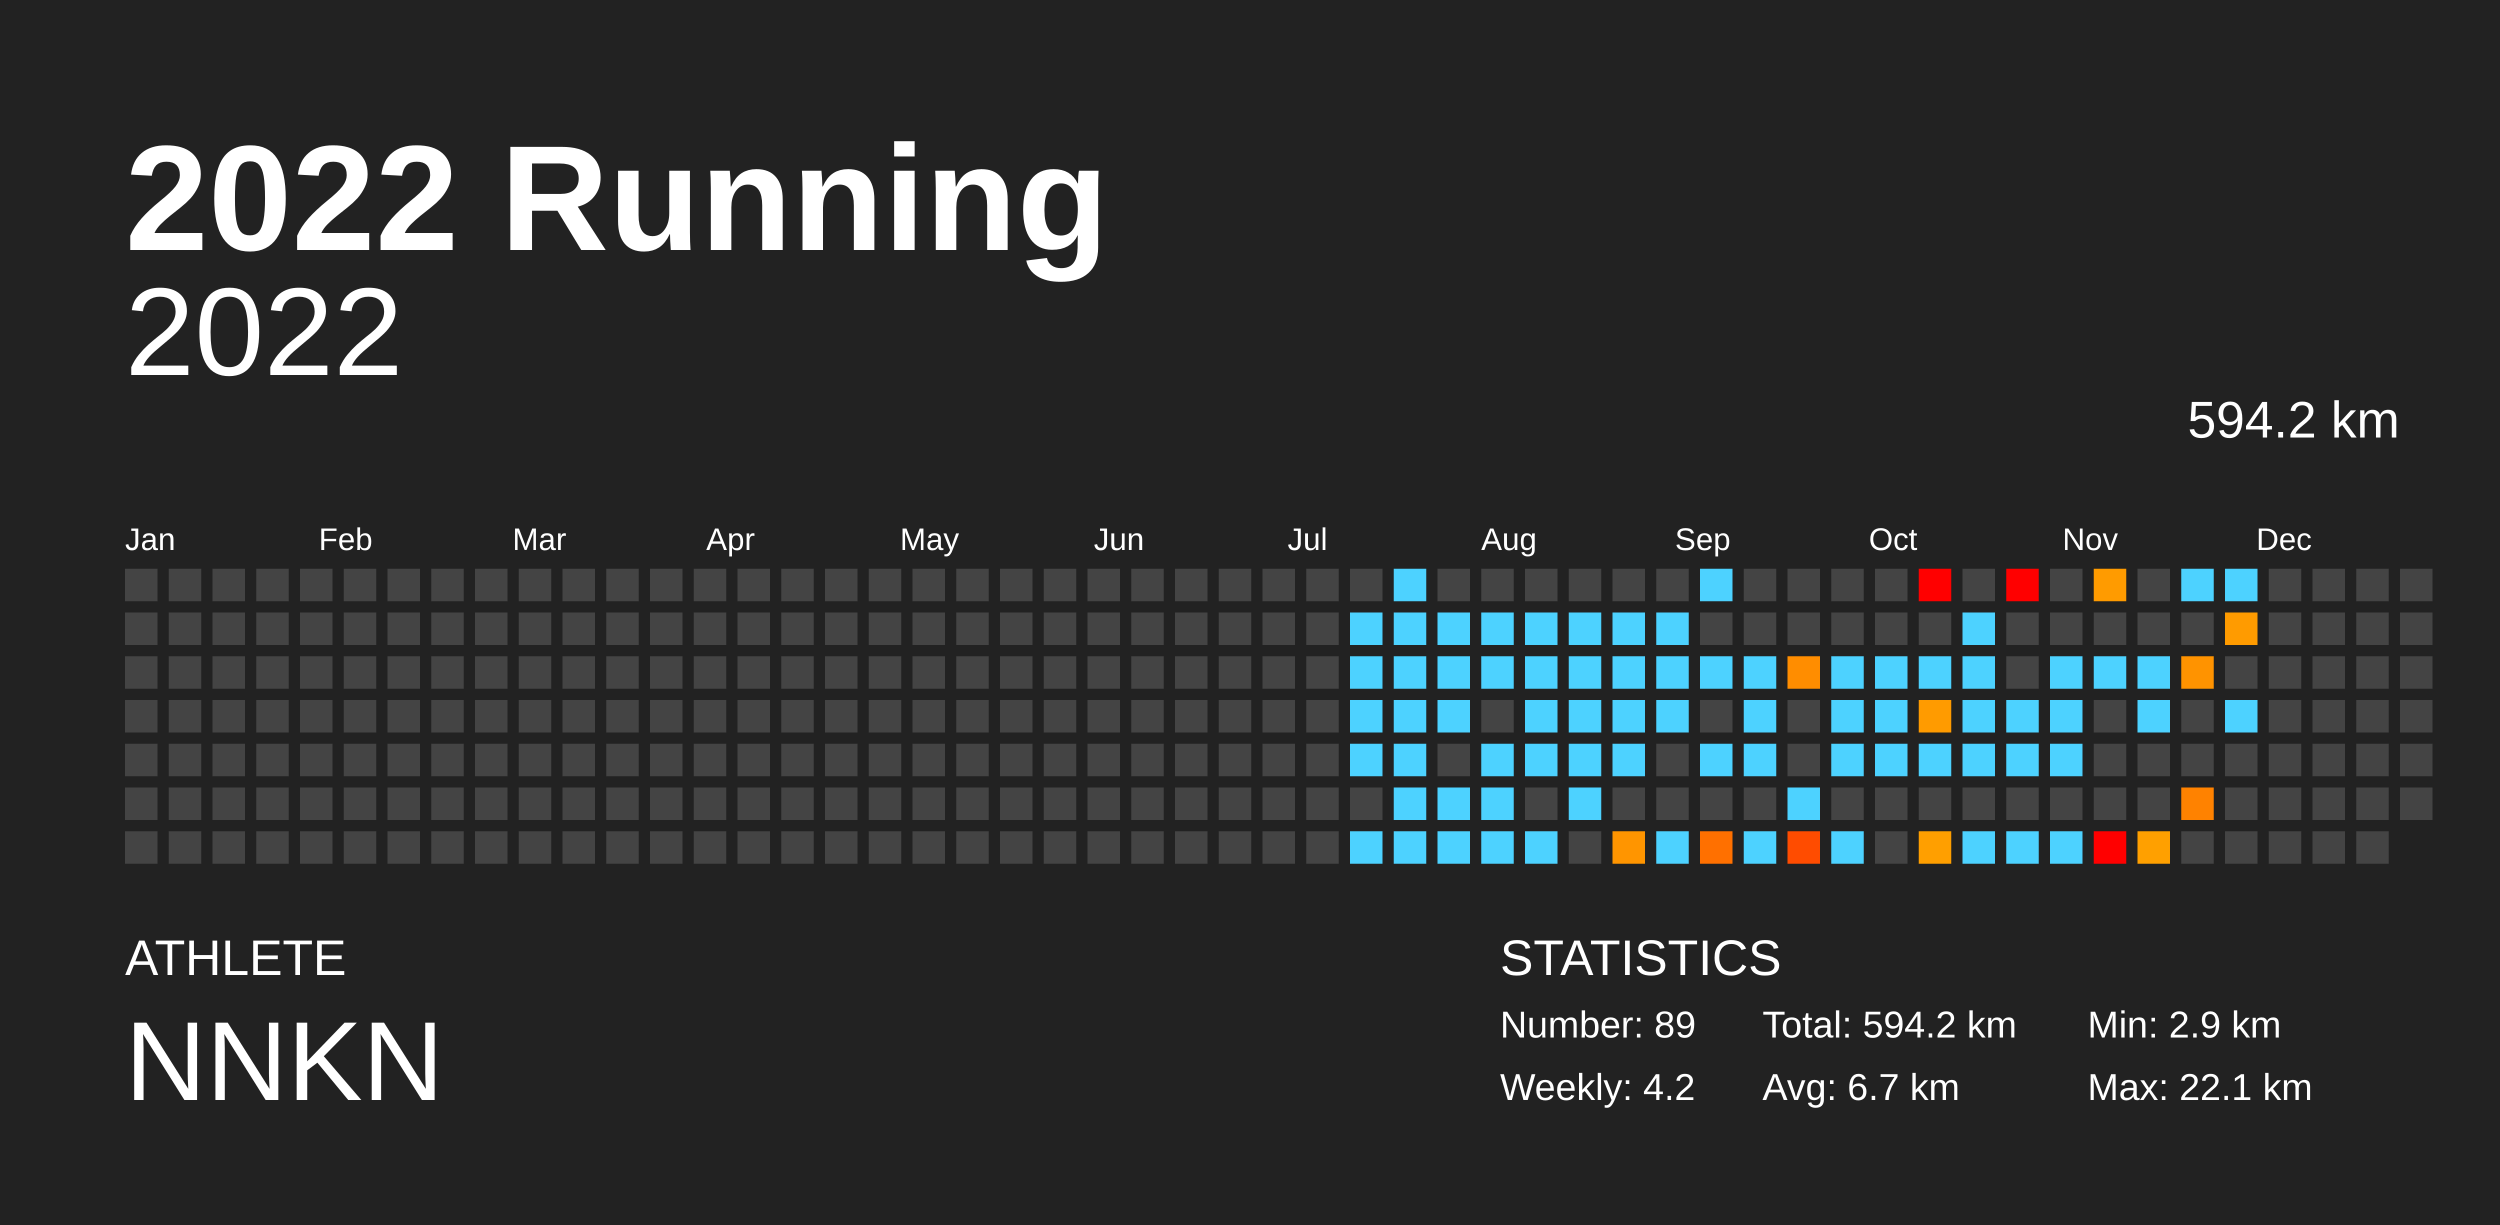
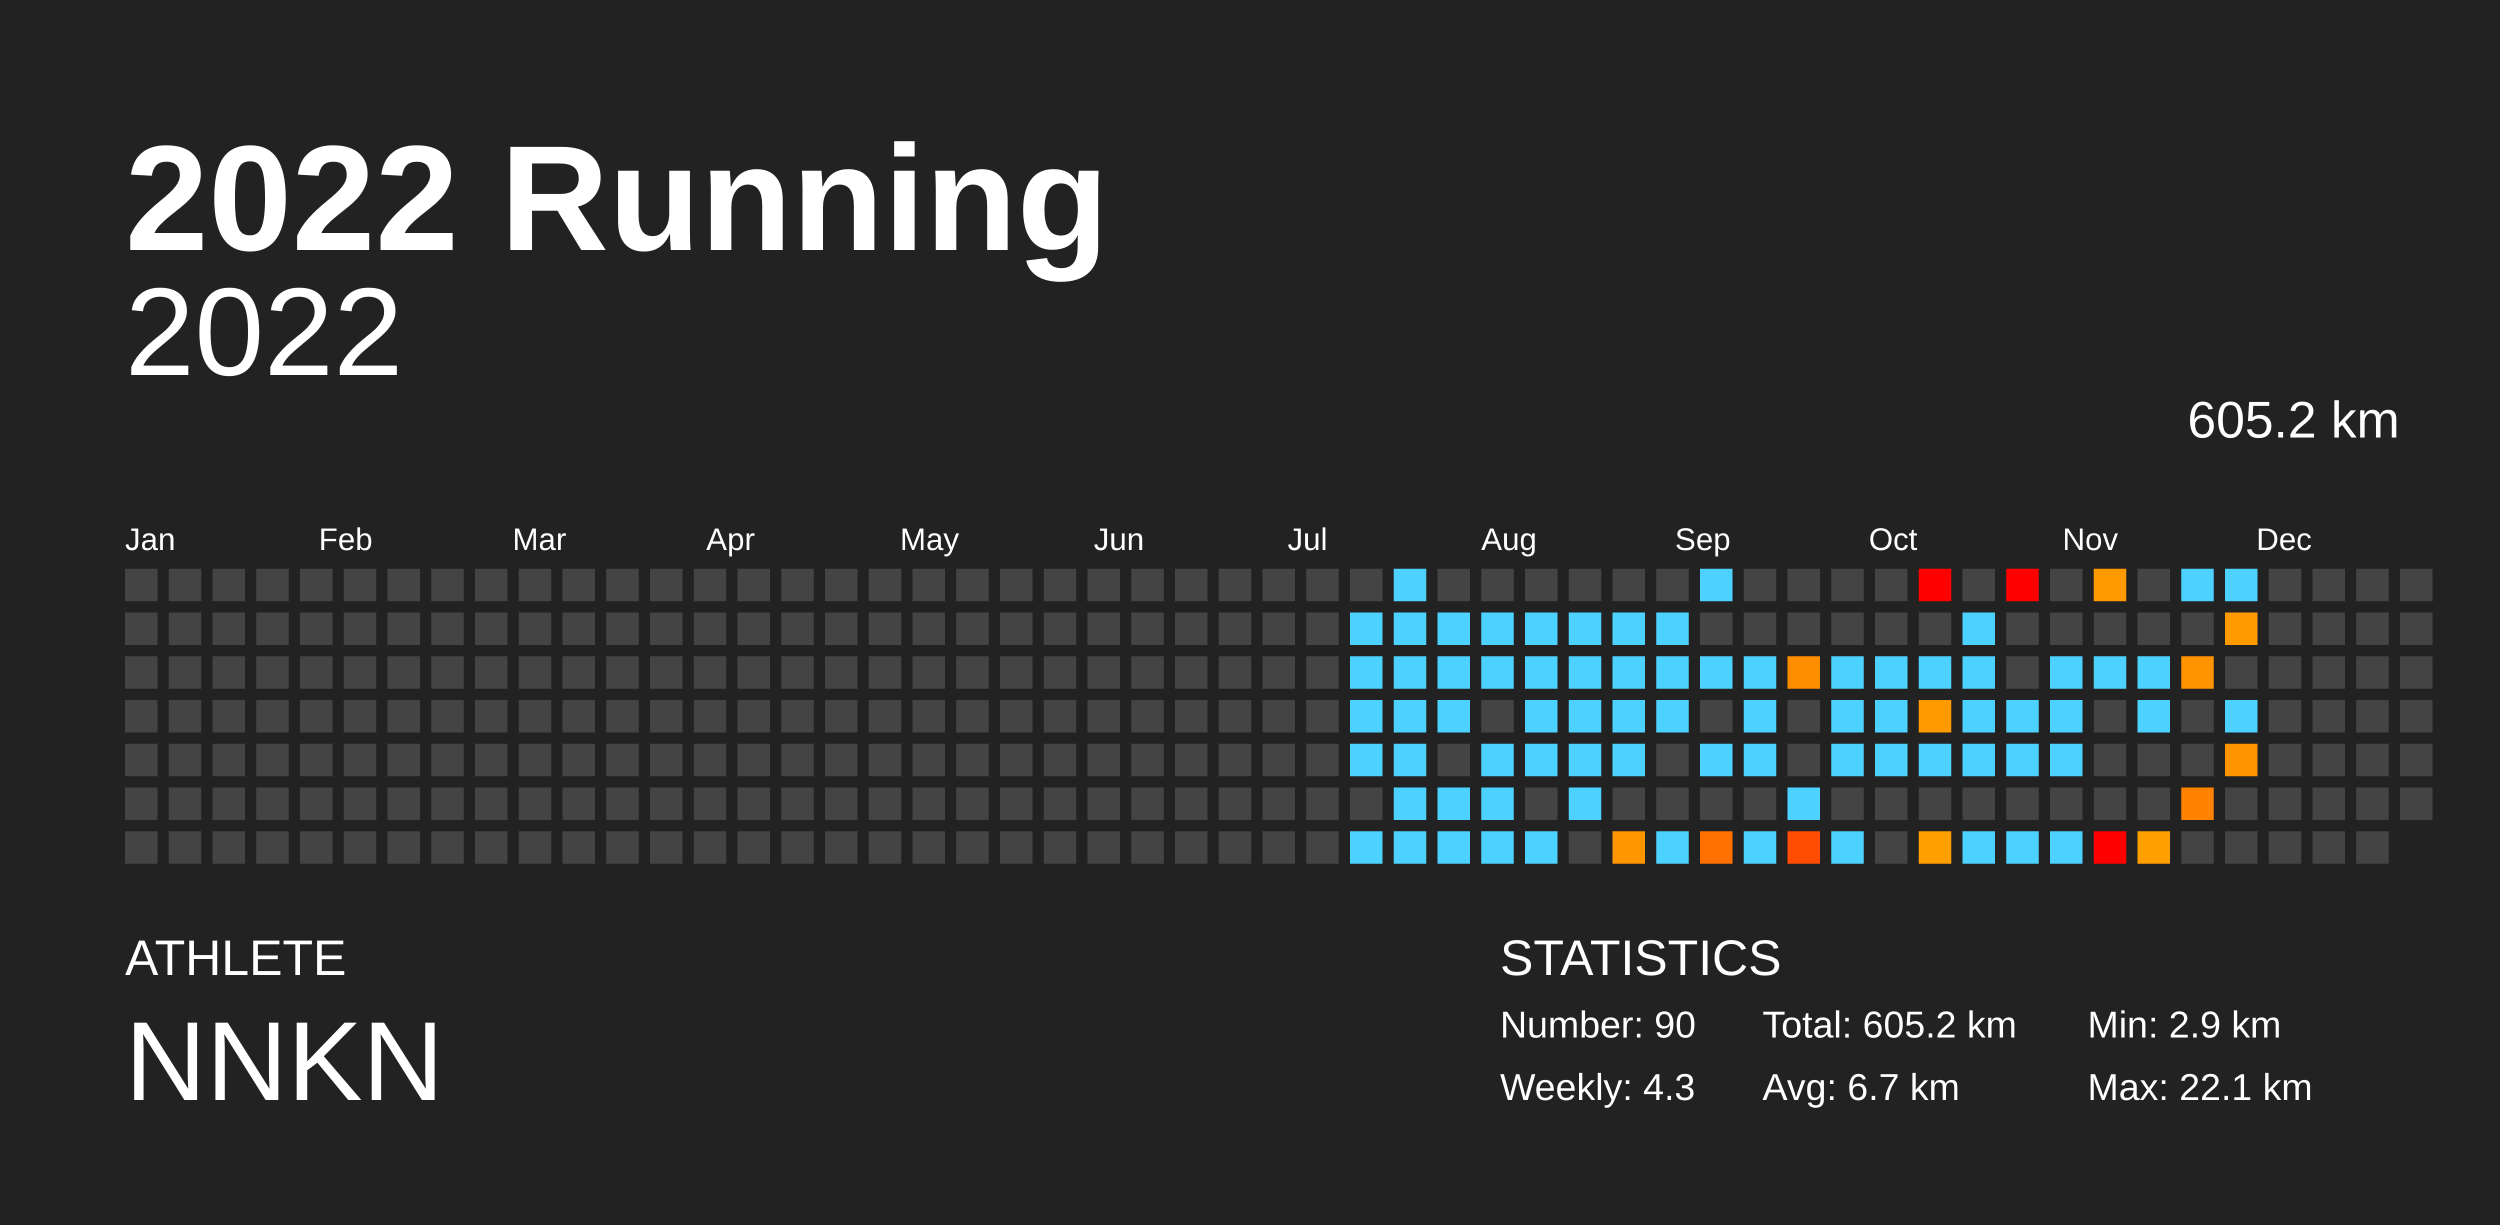
<svg xmlns="http://www.w3.org/2000/svg" baseProfile="full" height="98mm" version="1.1" viewBox="0,0,200,98" width="200mm">
  <defs />
  <rect fill="#222222" height="98" width="200" x="0" y="0" />
  <text fill="#FFFFFF" style="font-size:12px; font-family:Arial; font-weight:bold;" x="10" y="20">2022 Running</text>
  <text fill="#FFFFFF" style="font-size:4px; font-family:Arial" x="10" y="78">ATHLETE</text>
  <text fill="#FFFFFF" style="font-size:9px; font-family:Arial" x="10" y="88">NNKN</text>
  <text fill="#FFFFFF" style="font-size:4px; font-family:Arial" x="120" y="78">STATISTICS</text>
-   <text fill="#FFFFFF" style="font-size:3px; font-family:Arial" x="120" y="83">Number: 89</text>
-   <text fill="#FFFFFF" style="font-size:3px; font-family:Arial" x="120" y="88">Weekly: 4.2</text>
-   <text fill="#FFFFFF" style="font-size:3px; font-family:Arial" x="141" y="83">Total: 594.2 km</text>
+   <text fill="#FFFFFF" style="font-size:3px; font-family:Arial" x="120" y="83">Number: 90</text>
+   <text fill="#FFFFFF" style="font-size:3px; font-family:Arial" x="120" y="88">Weekly: 4.3</text>
+   <text fill="#FFFFFF" style="font-size:3px; font-family:Arial" x="141" y="83">Total: 605.2 km</text>
  <text fill="#FFFFFF" style="font-size:3px; font-family:Arial" x="141" y="88">Avg: 6.7 km</text>
  <text fill="#FFFFFF" style="font-size:3px; font-family:Arial" x="167" y="83">Min: 2.9 km</text>
  <text fill="#FFFFFF" style="font-size:3px; font-family:Arial" x="167" y="88">Max: 22.1 km</text>
  <text alignment-baseline="hanging" fill="#FFFFFF" style="font-size:10.0px; font-family:Arial;" x="10" y="30">2022</text>
-   <text alignment-baseline="hanging" fill="#FFFFFF" style="font-size:4.125px; font-family:Arial;" x="175" y="35">594.2 km</text>
+   <text alignment-baseline="hanging" fill="#FFFFFF" style="font-size:4.125px; font-family:Arial;" x="175" y="35">605.2 km</text>
  <text fill="#FFFFFF" style="font-size:2.5px; font-family:Arial" x="10.0" y="44">Jan</text>
  <text fill="#FFFFFF" style="font-size:2.5px; font-family:Arial" x="25.5" y="44">Feb</text>
  <text fill="#FFFFFF" style="font-size:2.5px; font-family:Arial" x="41.0" y="44">Mar</text>
  <text fill="#FFFFFF" style="font-size:2.5px; font-family:Arial" x="56.5" y="44">Apr</text>
  <text fill="#FFFFFF" style="font-size:2.5px; font-family:Arial" x="72.0" y="44">May</text>
  <text fill="#FFFFFF" style="font-size:2.5px; font-family:Arial" x="87.5" y="44">Jun</text>
  <text fill="#FFFFFF" style="font-size:2.5px; font-family:Arial" x="103.0" y="44">Jul</text>
  <text fill="#FFFFFF" style="font-size:2.5px; font-family:Arial" x="118.5" y="44">Aug</text>
  <text fill="#FFFFFF" style="font-size:2.5px; font-family:Arial" x="134.0" y="44">Sep</text>
  <text fill="#FFFFFF" style="font-size:2.5px; font-family:Arial" x="149.5" y="44">Oct</text>
  <text fill="#FFFFFF" style="font-size:2.5px; font-family:Arial" x="165.0" y="44">Nov</text>
  <text fill="#FFFFFF" style="font-size:2.5px; font-family:Arial" x="180.5" y="44">Dec</text>
  <rect fill="#444444" height="2.6" width="2.6" x="10.0" y="45.5" />
  <rect fill="#444444" height="2.6" width="2.6" x="10.0" y="49.0" />
  <rect fill="#444444" height="2.6" width="2.6" x="10.0" y="52.5" />
  <rect fill="#444444" height="2.6" width="2.6" x="10.0" y="56.0" />
  <rect fill="#444444" height="2.6" width="2.6" x="10.0" y="59.5" />
  <rect fill="#444444" height="2.6" width="2.6" x="10.0" y="63.0" />
  <rect fill="#444444" height="2.6" width="2.6" x="10.0" y="66.5" />
  <rect fill="#444444" height="2.6" width="2.6" x="13.5" y="45.5" />
  <rect fill="#444444" height="2.6" width="2.6" x="13.5" y="49.0" />
  <rect fill="#444444" height="2.6" width="2.6" x="13.5" y="52.5" />
  <rect fill="#444444" height="2.6" width="2.6" x="13.5" y="56.0" />
  <rect fill="#444444" height="2.6" width="2.6" x="13.5" y="59.5" />
  <rect fill="#444444" height="2.6" width="2.6" x="13.5" y="63.0" />
  <rect fill="#444444" height="2.6" width="2.6" x="13.5" y="66.5" />
  <rect fill="#444444" height="2.6" width="2.6" x="17.0" y="45.5" />
  <rect fill="#444444" height="2.6" width="2.6" x="17.0" y="49.0" />
  <rect fill="#444444" height="2.6" width="2.6" x="17.0" y="52.5" />
  <rect fill="#444444" height="2.6" width="2.6" x="17.0" y="56.0" />
  <rect fill="#444444" height="2.6" width="2.6" x="17.0" y="59.5" />
  <rect fill="#444444" height="2.6" width="2.6" x="17.0" y="63.0" />
  <rect fill="#444444" height="2.6" width="2.6" x="17.0" y="66.5" />
  <rect fill="#444444" height="2.6" width="2.6" x="20.5" y="45.5" />
  <rect fill="#444444" height="2.6" width="2.6" x="20.5" y="49.0" />
  <rect fill="#444444" height="2.6" width="2.6" x="20.5" y="52.5" />
  <rect fill="#444444" height="2.6" width="2.6" x="20.5" y="56.0" />
  <rect fill="#444444" height="2.6" width="2.6" x="20.5" y="59.5" />
  <rect fill="#444444" height="2.6" width="2.6" x="20.5" y="63.0" />
  <rect fill="#444444" height="2.6" width="2.6" x="20.5" y="66.5" />
  <rect fill="#444444" height="2.6" width="2.6" x="24.0" y="45.5" />
  <rect fill="#444444" height="2.6" width="2.6" x="24.0" y="49.0" />
  <rect fill="#444444" height="2.6" width="2.6" x="24.0" y="52.5" />
  <rect fill="#444444" height="2.6" width="2.6" x="24.0" y="56.0" />
  <rect fill="#444444" height="2.6" width="2.6" x="24.0" y="59.5" />
  <rect fill="#444444" height="2.6" width="2.6" x="24.0" y="63.0" />
  <rect fill="#444444" height="2.6" width="2.6" x="24.0" y="66.5" />
  <rect fill="#444444" height="2.6" width="2.6" x="27.5" y="45.5" />
  <rect fill="#444444" height="2.6" width="2.6" x="27.5" y="49.0" />
  <rect fill="#444444" height="2.6" width="2.6" x="27.5" y="52.5" />
  <rect fill="#444444" height="2.6" width="2.6" x="27.5" y="56.0" />
  <rect fill="#444444" height="2.6" width="2.6" x="27.5" y="59.5" />
  <rect fill="#444444" height="2.6" width="2.6" x="27.5" y="63.0" />
  <rect fill="#444444" height="2.6" width="2.6" x="27.5" y="66.5" />
  <rect fill="#444444" height="2.6" width="2.6" x="31.0" y="45.5" />
  <rect fill="#444444" height="2.6" width="2.6" x="31.0" y="49.0" />
  <rect fill="#444444" height="2.6" width="2.6" x="31.0" y="52.5" />
  <rect fill="#444444" height="2.6" width="2.6" x="31.0" y="56.0" />
  <rect fill="#444444" height="2.6" width="2.6" x="31.0" y="59.5" />
  <rect fill="#444444" height="2.6" width="2.6" x="31.0" y="63.0" />
  <rect fill="#444444" height="2.6" width="2.6" x="31.0" y="66.5" />
  <rect fill="#444444" height="2.6" width="2.6" x="34.5" y="45.5" />
  <rect fill="#444444" height="2.6" width="2.6" x="34.5" y="49.0" />
  <rect fill="#444444" height="2.6" width="2.6" x="34.5" y="52.5" />
  <rect fill="#444444" height="2.6" width="2.6" x="34.5" y="56.0" />
  <rect fill="#444444" height="2.6" width="2.6" x="34.5" y="59.5" />
  <rect fill="#444444" height="2.6" width="2.6" x="34.5" y="63.0" />
  <rect fill="#444444" height="2.6" width="2.6" x="34.5" y="66.5" />
  <rect fill="#444444" height="2.6" width="2.6" x="38.0" y="45.5" />
  <rect fill="#444444" height="2.6" width="2.6" x="38.0" y="49.0" />
  <rect fill="#444444" height="2.6" width="2.6" x="38.0" y="52.5" />
  <rect fill="#444444" height="2.6" width="2.6" x="38.0" y="56.0" />
  <rect fill="#444444" height="2.6" width="2.6" x="38.0" y="59.5" />
  <rect fill="#444444" height="2.6" width="2.6" x="38.0" y="63.0" />
  <rect fill="#444444" height="2.6" width="2.6" x="38.0" y="66.5" />
  <rect fill="#444444" height="2.6" width="2.6" x="41.5" y="45.5" />
  <rect fill="#444444" height="2.6" width="2.6" x="41.5" y="49.0" />
  <rect fill="#444444" height="2.6" width="2.6" x="41.5" y="52.5" />
  <rect fill="#444444" height="2.6" width="2.6" x="41.5" y="56.0" />
  <rect fill="#444444" height="2.6" width="2.6" x="41.5" y="59.5" />
  <rect fill="#444444" height="2.6" width="2.6" x="41.5" y="63.0" />
  <rect fill="#444444" height="2.6" width="2.6" x="41.5" y="66.5" />
  <rect fill="#444444" height="2.6" width="2.6" x="45.0" y="45.5" />
  <rect fill="#444444" height="2.6" width="2.6" x="45.0" y="49.0" />
  <rect fill="#444444" height="2.6" width="2.6" x="45.0" y="52.5" />
  <rect fill="#444444" height="2.6" width="2.6" x="45.0" y="56.0" />
  <rect fill="#444444" height="2.6" width="2.6" x="45.0" y="59.5" />
  <rect fill="#444444" height="2.6" width="2.6" x="45.0" y="63.0" />
  <rect fill="#444444" height="2.6" width="2.6" x="45.0" y="66.5" />
  <rect fill="#444444" height="2.6" width="2.6" x="48.5" y="45.5" />
  <rect fill="#444444" height="2.6" width="2.6" x="48.5" y="49.0" />
  <rect fill="#444444" height="2.6" width="2.6" x="48.5" y="52.5" />
  <rect fill="#444444" height="2.6" width="2.6" x="48.5" y="56.0" />
  <rect fill="#444444" height="2.6" width="2.6" x="48.5" y="59.5" />
  <rect fill="#444444" height="2.6" width="2.6" x="48.5" y="63.0" />
  <rect fill="#444444" height="2.6" width="2.6" x="48.5" y="66.5" />
  <rect fill="#444444" height="2.6" width="2.6" x="52.0" y="45.5" />
  <rect fill="#444444" height="2.6" width="2.6" x="52.0" y="49.0" />
  <rect fill="#444444" height="2.6" width="2.6" x="52.0" y="52.5" />
  <rect fill="#444444" height="2.6" width="2.6" x="52.0" y="56.0" />
  <rect fill="#444444" height="2.6" width="2.6" x="52.0" y="59.5" />
  <rect fill="#444444" height="2.6" width="2.6" x="52.0" y="63.0" />
  <rect fill="#444444" height="2.6" width="2.6" x="52.0" y="66.5" />
  <rect fill="#444444" height="2.6" width="2.6" x="55.5" y="45.5" />
  <rect fill="#444444" height="2.6" width="2.6" x="55.5" y="49.0" />
  <rect fill="#444444" height="2.6" width="2.6" x="55.5" y="52.5" />
  <rect fill="#444444" height="2.6" width="2.6" x="55.5" y="56.0" />
  <rect fill="#444444" height="2.6" width="2.6" x="55.5" y="59.5" />
  <rect fill="#444444" height="2.6" width="2.6" x="55.5" y="63.0" />
  <rect fill="#444444" height="2.6" width="2.6" x="55.5" y="66.5" />
  <rect fill="#444444" height="2.6" width="2.6" x="59.0" y="45.5" />
  <rect fill="#444444" height="2.6" width="2.6" x="59.0" y="49.0" />
  <rect fill="#444444" height="2.6" width="2.6" x="59.0" y="52.5" />
  <rect fill="#444444" height="2.6" width="2.6" x="59.0" y="56.0" />
  <rect fill="#444444" height="2.6" width="2.6" x="59.0" y="59.5" />
  <rect fill="#444444" height="2.6" width="2.6" x="59.0" y="63.0" />
  <rect fill="#444444" height="2.6" width="2.6" x="59.0" y="66.5" />
  <rect fill="#444444" height="2.6" width="2.6" x="62.5" y="45.5" />
  <rect fill="#444444" height="2.6" width="2.6" x="62.5" y="49.0" />
  <rect fill="#444444" height="2.6" width="2.6" x="62.5" y="52.5" />
  <rect fill="#444444" height="2.6" width="2.6" x="62.5" y="56.0" />
  <rect fill="#444444" height="2.6" width="2.6" x="62.5" y="59.5" />
  <rect fill="#444444" height="2.6" width="2.6" x="62.5" y="63.0" />
  <rect fill="#444444" height="2.6" width="2.6" x="62.5" y="66.5" />
  <rect fill="#444444" height="2.6" width="2.6" x="66.0" y="45.5" />
  <rect fill="#444444" height="2.6" width="2.6" x="66.0" y="49.0" />
  <rect fill="#444444" height="2.6" width="2.6" x="66.0" y="52.5" />
  <rect fill="#444444" height="2.6" width="2.6" x="66.0" y="56.0" />
  <rect fill="#444444" height="2.6" width="2.6" x="66.0" y="59.5" />
  <rect fill="#444444" height="2.6" width="2.6" x="66.0" y="63.0" />
  <rect fill="#444444" height="2.6" width="2.6" x="66.0" y="66.5" />
  <rect fill="#444444" height="2.6" width="2.6" x="69.5" y="45.5" />
  <rect fill="#444444" height="2.6" width="2.6" x="69.5" y="49.0" />
  <rect fill="#444444" height="2.6" width="2.6" x="69.5" y="52.5" />
  <rect fill="#444444" height="2.6" width="2.6" x="69.5" y="56.0" />
  <rect fill="#444444" height="2.6" width="2.6" x="69.5" y="59.5" />
  <rect fill="#444444" height="2.6" width="2.6" x="69.5" y="63.0" />
  <rect fill="#444444" height="2.6" width="2.6" x="69.5" y="66.5" />
  <rect fill="#444444" height="2.6" width="2.6" x="73.0" y="45.5" />
  <rect fill="#444444" height="2.6" width="2.6" x="73.0" y="49.0" />
  <rect fill="#444444" height="2.6" width="2.6" x="73.0" y="52.5" />
  <rect fill="#444444" height="2.6" width="2.6" x="73.0" y="56.0" />
  <rect fill="#444444" height="2.6" width="2.6" x="73.0" y="59.5" />
  <rect fill="#444444" height="2.6" width="2.6" x="73.0" y="63.0" />
  <rect fill="#444444" height="2.6" width="2.6" x="73.0" y="66.5" />
  <rect fill="#444444" height="2.6" width="2.6" x="76.5" y="45.5" />
  <rect fill="#444444" height="2.6" width="2.6" x="76.5" y="49.0" />
  <rect fill="#444444" height="2.6" width="2.6" x="76.5" y="52.5" />
  <rect fill="#444444" height="2.6" width="2.6" x="76.5" y="56.0" />
  <rect fill="#444444" height="2.6" width="2.6" x="76.5" y="59.5" />
  <rect fill="#444444" height="2.6" width="2.6" x="76.5" y="63.0" />
  <rect fill="#444444" height="2.6" width="2.6" x="76.5" y="66.5" />
  <rect fill="#444444" height="2.6" width="2.6" x="80.0" y="45.5" />
  <rect fill="#444444" height="2.6" width="2.6" x="80.0" y="49.0" />
  <rect fill="#444444" height="2.6" width="2.6" x="80.0" y="52.5" />
  <rect fill="#444444" height="2.6" width="2.6" x="80.0" y="56.0" />
  <rect fill="#444444" height="2.6" width="2.6" x="80.0" y="59.5" />
  <rect fill="#444444" height="2.6" width="2.6" x="80.0" y="63.0" />
  <rect fill="#444444" height="2.6" width="2.6" x="80.0" y="66.5" />
  <rect fill="#444444" height="2.6" width="2.6" x="83.5" y="45.5" />
  <rect fill="#444444" height="2.6" width="2.6" x="83.5" y="49.0" />
  <rect fill="#444444" height="2.6" width="2.6" x="83.5" y="52.5" />
  <rect fill="#444444" height="2.6" width="2.6" x="83.5" y="56.0" />
  <rect fill="#444444" height="2.6" width="2.6" x="83.5" y="59.5" />
  <rect fill="#444444" height="2.6" width="2.6" x="83.5" y="63.0" />
  <rect fill="#444444" height="2.6" width="2.6" x="83.5" y="66.5" />
  <rect fill="#444444" height="2.6" width="2.6" x="87.0" y="45.5" />
  <rect fill="#444444" height="2.6" width="2.6" x="87.0" y="49.0" />
  <rect fill="#444444" height="2.6" width="2.6" x="87.0" y="52.5" />
  <rect fill="#444444" height="2.6" width="2.6" x="87.0" y="56.0" />
  <rect fill="#444444" height="2.6" width="2.6" x="87.0" y="59.5" />
  <rect fill="#444444" height="2.6" width="2.6" x="87.0" y="63.0" />
  <rect fill="#444444" height="2.6" width="2.6" x="87.0" y="66.5" />
  <rect fill="#444444" height="2.6" width="2.6" x="90.5" y="45.5" />
  <rect fill="#444444" height="2.6" width="2.6" x="90.5" y="49.0" />
  <rect fill="#444444" height="2.6" width="2.6" x="90.5" y="52.5" />
  <rect fill="#444444" height="2.6" width="2.6" x="90.5" y="56.0" />
  <rect fill="#444444" height="2.6" width="2.6" x="90.5" y="59.5" />
  <rect fill="#444444" height="2.6" width="2.6" x="90.5" y="63.0" />
  <rect fill="#444444" height="2.6" width="2.6" x="90.5" y="66.5" />
  <rect fill="#444444" height="2.6" width="2.6" x="94.0" y="45.5" />
  <rect fill="#444444" height="2.6" width="2.6" x="94.0" y="49.0" />
  <rect fill="#444444" height="2.6" width="2.6" x="94.0" y="52.5" />
  <rect fill="#444444" height="2.6" width="2.6" x="94.0" y="56.0" />
  <rect fill="#444444" height="2.6" width="2.6" x="94.0" y="59.5" />
  <rect fill="#444444" height="2.6" width="2.6" x="94.0" y="63.0" />
  <rect fill="#444444" height="2.6" width="2.6" x="94.0" y="66.5" />
  <rect fill="#444444" height="2.6" width="2.6" x="97.5" y="45.5" />
  <rect fill="#444444" height="2.6" width="2.6" x="97.5" y="49.0" />
  <rect fill="#444444" height="2.6" width="2.6" x="97.5" y="52.5" />
  <rect fill="#444444" height="2.6" width="2.6" x="97.5" y="56.0" />
  <rect fill="#444444" height="2.6" width="2.6" x="97.5" y="59.5" />
  <rect fill="#444444" height="2.6" width="2.6" x="97.5" y="63.0" />
  <rect fill="#444444" height="2.6" width="2.6" x="97.5" y="66.5" />
  <rect fill="#444444" height="2.6" width="2.6" x="101.0" y="45.5" />
  <rect fill="#444444" height="2.6" width="2.6" x="101.0" y="49.0" />
  <rect fill="#444444" height="2.6" width="2.6" x="101.0" y="52.5" />
  <rect fill="#444444" height="2.6" width="2.6" x="101.0" y="56.0" />
  <rect fill="#444444" height="2.6" width="2.6" x="101.0" y="59.5" />
  <rect fill="#444444" height="2.6" width="2.6" x="101.0" y="63.0" />
  <rect fill="#444444" height="2.6" width="2.6" x="101.0" y="66.5" />
  <rect fill="#444444" height="2.6" width="2.6" x="104.5" y="45.5" />
  <rect fill="#444444" height="2.6" width="2.6" x="104.5" y="49.0" />
  <rect fill="#444444" height="2.6" width="2.6" x="104.5" y="52.5" />
  <rect fill="#444444" height="2.6" width="2.6" x="104.5" y="56.0" />
  <rect fill="#444444" height="2.6" width="2.6" x="104.5" y="59.5" />
  <rect fill="#444444" height="2.6" width="2.6" x="104.5" y="63.0" />
  <rect fill="#444444" height="2.6" width="2.6" x="104.5" y="66.5" />
  <rect fill="#444444" height="2.6" width="2.6" x="108.0" y="45.5" />
  <rect fill="#4dd2ff" height="2.6" width="2.6" x="108.0" y="49.0" />
  <rect fill="#4dd2ff" height="2.6" width="2.6" x="108.0" y="52.5" />
  <rect fill="#4dd2ff" height="2.6" width="2.6" x="108.0" y="56.0" />
  <rect fill="#4dd2ff" height="2.6" width="2.6" x="108.0" y="59.5" />
  <rect fill="#444444" height="2.6" width="2.6" x="108.0" y="63.0" />
  <rect fill="#4dd2ff" height="2.6" width="2.6" x="108.0" y="66.5" />
  <rect fill="#4dd2ff" height="2.6" width="2.6" x="111.5" y="45.5" />
  <rect fill="#4dd2ff" height="2.6" width="2.6" x="111.5" y="49.0" />
  <rect fill="#4dd2ff" height="2.6" width="2.6" x="111.5" y="52.5" />
  <rect fill="#4dd2ff" height="2.6" width="2.6" x="111.5" y="56.0" />
  <rect fill="#4dd2ff" height="2.6" width="2.6" x="111.5" y="59.5" />
  <rect fill="#4dd2ff" height="2.6" width="2.6" x="111.5" y="63.0" />
  <rect fill="#4dd2ff" height="2.6" width="2.6" x="111.5" y="66.5" />
  <rect fill="#444444" height="2.6" width="2.6" x="115.0" y="45.5" />
  <rect fill="#4dd2ff" height="2.6" width="2.6" x="115.0" y="49.0" />
  <rect fill="#4dd2ff" height="2.6" width="2.6" x="115.0" y="52.5" />
  <rect fill="#4dd2ff" height="2.6" width="2.6" x="115.0" y="56.0" />
  <rect fill="#444444" height="2.6" width="2.6" x="115.0" y="59.5" />
  <rect fill="#4dd2ff" height="2.6" width="2.6" x="115.0" y="63.0" />
  <rect fill="#4dd2ff" height="2.6" width="2.6" x="115.0" y="66.5" />
  <rect fill="#444444" height="2.6" width="2.6" x="118.5" y="45.5" />
  <rect fill="#4dd2ff" height="2.6" width="2.6" x="118.5" y="49.0" />
  <rect fill="#4dd2ff" height="2.6" width="2.6" x="118.5" y="52.5" />
  <rect fill="#444444" height="2.6" width="2.6" x="118.5" y="56.0" />
  <rect fill="#4dd2ff" height="2.6" width="2.6" x="118.5" y="59.5" />
  <rect fill="#4dd2ff" height="2.6" width="2.6" x="118.5" y="63.0" />
  <rect fill="#4dd2ff" height="2.6" width="2.6" x="118.5" y="66.5" />
  <rect fill="#444444" height="2.6" width="2.6" x="122.0" y="45.5" />
  <rect fill="#4dd2ff" height="2.6" width="2.6" x="122.0" y="49.0" />
  <rect fill="#4dd2ff" height="2.6" width="2.6" x="122.0" y="52.5" />
  <rect fill="#4dd2ff" height="2.6" width="2.6" x="122.0" y="56.0" />
  <rect fill="#4dd2ff" height="2.6" width="2.6" x="122.0" y="59.5" />
  <rect fill="#444444" height="2.6" width="2.6" x="122.0" y="63.0" />
  <rect fill="#4dd2ff" height="2.6" width="2.6" x="122.0" y="66.5" />
  <rect fill="#444444" height="2.6" width="2.6" x="125.5" y="45.5" />
  <rect fill="#4dd2ff" height="2.6" width="2.6" x="125.5" y="49.0" />
  <rect fill="#4dd2ff" height="2.6" width="2.6" x="125.5" y="52.5" />
  <rect fill="#4dd2ff" height="2.6" width="2.6" x="125.5" y="56.0" />
  <rect fill="#4dd2ff" height="2.6" width="2.6" x="125.5" y="59.5" />
  <rect fill="#4dd2ff" height="2.6" width="2.6" x="125.5" y="63.0" />
  <rect fill="#444444" height="2.6" width="2.6" x="125.5" y="66.5" />
  <rect fill="#444444" height="2.6" width="2.6" x="129.0" y="45.5" />
  <rect fill="#4dd2ff" height="2.6" width="2.6" x="129.0" y="49.0" />
  <rect fill="#4dd2ff" height="2.6" width="2.6" x="129.0" y="52.5" />
  <rect fill="#4dd2ff" height="2.6" width="2.6" x="129.0" y="56.0" />
  <rect fill="#4dd2ff" height="2.6" width="2.6" x="129.0" y="59.5" />
  <rect fill="#444444" height="2.6" width="2.6" x="129.0" y="63.0" />
  <rect fill="#ff9500" height="2.6" width="2.6" x="129.0" y="66.5" />
  <rect fill="#444444" height="2.6" width="2.6" x="132.5" y="45.5" />
  <rect fill="#4dd2ff" height="2.6" width="2.6" x="132.5" y="49.0" />
  <rect fill="#4dd2ff" height="2.6" width="2.6" x="132.5" y="52.5" />
  <rect fill="#4dd2ff" height="2.6" width="2.6" x="132.5" y="56.0" />
  <rect fill="#444444" height="2.6" width="2.6" x="132.5" y="59.5" />
  <rect fill="#444444" height="2.6" width="2.6" x="132.5" y="63.0" />
  <rect fill="#4dd2ff" height="2.6" width="2.6" x="132.5" y="66.5" />
  <rect fill="#4dd2ff" height="2.6" width="2.6" x="136.0" y="45.5" />
  <rect fill="#444444" height="2.6" width="2.6" x="136.0" y="49.0" />
  <rect fill="#4dd2ff" height="2.6" width="2.6" x="136.0" y="52.5" />
  <rect fill="#444444" height="2.6" width="2.6" x="136.0" y="56.0" />
  <rect fill="#4dd2ff" height="2.6" width="2.6" x="136.0" y="59.5" />
  <rect fill="#444444" height="2.6" width="2.6" x="136.0" y="63.0" />
  <rect fill="#ff7000" height="2.6" width="2.6" x="136.0" y="66.5" />
  <rect fill="#444444" height="2.6" width="2.6" x="139.5" y="45.5" />
  <rect fill="#444444" height="2.6" width="2.6" x="139.5" y="49.0" />
  <rect fill="#4dd2ff" height="2.6" width="2.6" x="139.5" y="52.5" />
  <rect fill="#4dd2ff" height="2.6" width="2.6" x="139.5" y="56.0" />
  <rect fill="#4dd2ff" height="2.6" width="2.6" x="139.5" y="59.5" />
  <rect fill="#444444" height="2.6" width="2.6" x="139.5" y="63.0" />
  <rect fill="#4dd2ff" height="2.6" width="2.6" x="139.5" y="66.5" />
  <rect fill="#444444" height="2.6" width="2.6" x="143.0" y="45.5" />
  <rect fill="#444444" height="2.6" width="2.6" x="143.0" y="49.0" />
  <rect fill="#ff8d00" height="2.6" width="2.6" x="143.0" y="52.5" />
  <rect fill="#444444" height="2.6" width="2.6" x="143.0" y="56.0" />
  <rect fill="#444444" height="2.6" width="2.6" x="143.0" y="59.5" />
  <rect fill="#4dd2ff" height="2.6" width="2.6" x="143.0" y="63.0" />
  <rect fill="#ff4c00" height="2.6" width="2.6" x="143.0" y="66.5" />
  <rect fill="#444444" height="2.6" width="2.6" x="146.5" y="45.5" />
  <rect fill="#444444" height="2.6" width="2.6" x="146.5" y="49.0" />
  <rect fill="#4dd2ff" height="2.6" width="2.6" x="146.5" y="52.5" />
  <rect fill="#4dd2ff" height="2.6" width="2.6" x="146.5" y="56.0" />
  <rect fill="#4dd2ff" height="2.6" width="2.6" x="146.5" y="59.5" />
  <rect fill="#444444" height="2.6" width="2.6" x="146.5" y="63.0" />
  <rect fill="#4dd2ff" height="2.6" width="2.6" x="146.5" y="66.5" />
  <rect fill="#444444" height="2.6" width="2.6" x="150.0" y="45.5" />
  <rect fill="#444444" height="2.6" width="2.6" x="150.0" y="49.0" />
  <rect fill="#4dd2ff" height="2.6" width="2.6" x="150.0" y="52.5" />
  <rect fill="#4dd2ff" height="2.6" width="2.6" x="150.0" y="56.0" />
  <rect fill="#4dd2ff" height="2.6" width="2.6" x="150.0" y="59.5" />
  <rect fill="#444444" height="2.6" width="2.6" x="150.0" y="63.0" />
  <rect fill="#444444" height="2.6" width="2.6" x="150.0" y="66.5" />
  <rect fill="red" height="2.6" width="2.6" x="153.5" y="45.5" />
  <rect fill="#444444" height="2.6" width="2.6" x="153.5" y="49.0" />
  <rect fill="#4dd2ff" height="2.6" width="2.6" x="153.5" y="52.5" />
  <rect fill="#ff9b00" height="2.6" width="2.6" x="153.5" y="56.0" />
  <rect fill="#4dd2ff" height="2.6" width="2.6" x="153.5" y="59.5" />
  <rect fill="#444444" height="2.6" width="2.6" x="153.5" y="63.0" />
  <rect fill="#ff9f00" height="2.6" width="2.6" x="153.5" y="66.5" />
  <rect fill="#444444" height="2.6" width="2.6" x="157.0" y="45.5" />
  <rect fill="#4dd2ff" height="2.6" width="2.6" x="157.0" y="49.0" />
  <rect fill="#4dd2ff" height="2.6" width="2.6" x="157.0" y="52.5" />
  <rect fill="#4dd2ff" height="2.6" width="2.6" x="157.0" y="56.0" />
  <rect fill="#4dd2ff" height="2.6" width="2.6" x="157.0" y="59.5" />
  <rect fill="#444444" height="2.6" width="2.6" x="157.0" y="63.0" />
  <rect fill="#4dd2ff" height="2.6" width="2.6" x="157.0" y="66.5" />
  <rect fill="red" height="2.6" width="2.6" x="160.5" y="45.5" />
  <rect fill="#444444" height="2.6" width="2.6" x="160.5" y="49.0" />
  <rect fill="#444444" height="2.6" width="2.6" x="160.5" y="52.5" />
  <rect fill="#4dd2ff" height="2.6" width="2.6" x="160.5" y="56.0" />
  <rect fill="#4dd2ff" height="2.6" width="2.6" x="160.5" y="59.5" />
  <rect fill="#444444" height="2.6" width="2.6" x="160.5" y="63.0" />
  <rect fill="#4dd2ff" height="2.6" width="2.6" x="160.5" y="66.5" />
  <rect fill="#444444" height="2.6" width="2.6" x="164.0" y="45.5" />
  <rect fill="#444444" height="2.6" width="2.6" x="164.0" y="49.0" />
  <rect fill="#4dd2ff" height="2.6" width="2.6" x="164.0" y="52.5" />
  <rect fill="#4dd2ff" height="2.6" width="2.6" x="164.0" y="56.0" />
  <rect fill="#4dd2ff" height="2.6" width="2.6" x="164.0" y="59.5" />
  <rect fill="#444444" height="2.6" width="2.6" x="164.0" y="63.0" />
  <rect fill="#4dd2ff" height="2.6" width="2.6" x="164.0" y="66.5" />
  <rect fill="#ff9b00" height="2.6" width="2.6" x="167.5" y="45.5" />
  <rect fill="#444444" height="2.6" width="2.6" x="167.5" y="49.0" />
  <rect fill="#4dd2ff" height="2.6" width="2.6" x="167.5" y="52.5" />
  <rect fill="#444444" height="2.6" width="2.6" x="167.5" y="56.0" />
  <rect fill="#444444" height="2.6" width="2.6" x="167.5" y="59.5" />
  <rect fill="#444444" height="2.6" width="2.6" x="167.5" y="63.0" />
  <rect fill="red" height="2.6" width="2.6" x="167.5" y="66.5" />
  <rect fill="#444444" height="2.6" width="2.6" x="171.0" y="45.5" />
  <rect fill="#444444" height="2.6" width="2.6" x="171.0" y="49.0" />
  <rect fill="#4dd2ff" height="2.6" width="2.6" x="171.0" y="52.5" />
  <rect fill="#4dd2ff" height="2.6" width="2.6" x="171.0" y="56.0" />
  <rect fill="#444444" height="2.6" width="2.6" x="171.0" y="59.5" />
  <rect fill="#444444" height="2.6" width="2.6" x="171.0" y="63.0" />
  <rect fill="#ffa000" height="2.6" width="2.6" x="171.0" y="66.5" />
  <rect fill="#4dd2ff" height="2.6" width="2.6" x="174.5" y="45.5" />
  <rect fill="#444444" height="2.6" width="2.6" x="174.5" y="49.0" />
  <rect fill="#ff9300" height="2.6" width="2.6" x="174.5" y="52.5" />
  <rect fill="#444444" height="2.6" width="2.6" x="174.5" y="56.0" />
  <rect fill="#444444" height="2.6" width="2.6" x="174.5" y="59.5" />
  <rect fill="#ff8200" height="2.6" width="2.6" x="174.5" y="63.0" />
  <rect fill="#444444" height="2.6" width="2.6" x="174.5" y="66.5" />
  <rect fill="#4dd2ff" height="2.6" width="2.6" x="178.0" y="45.5" />
  <rect fill="#ff9b00" height="2.6" width="2.6" x="178.0" y="49.0" />
  <rect fill="#444444" height="2.6" width="2.6" x="178.0" y="52.5" />
  <rect fill="#4dd2ff" height="2.6" width="2.6" x="178.0" y="56.0" />
-   <rect fill="#444444" height="2.6" width="2.6" x="178.0" y="59.5" />
+   <rect fill="#ff9300" height="2.6" width="2.6" x="178.0" y="59.5" />
  <rect fill="#444444" height="2.6" width="2.6" x="178.0" y="63.0" />
  <rect fill="#444444" height="2.6" width="2.6" x="178.0" y="66.5" />
  <rect fill="#444444" height="2.6" width="2.6" x="181.5" y="45.5" />
  <rect fill="#444444" height="2.6" width="2.6" x="181.5" y="49.0" />
  <rect fill="#444444" height="2.6" width="2.6" x="181.5" y="52.5" />
  <rect fill="#444444" height="2.6" width="2.6" x="181.5" y="56.0" />
  <rect fill="#444444" height="2.6" width="2.6" x="181.5" y="59.5" />
  <rect fill="#444444" height="2.6" width="2.6" x="181.5" y="63.0" />
  <rect fill="#444444" height="2.6" width="2.6" x="181.5" y="66.5" />
  <rect fill="#444444" height="2.6" width="2.6" x="185.0" y="45.5" />
  <rect fill="#444444" height="2.6" width="2.6" x="185.0" y="49.0" />
  <rect fill="#444444" height="2.6" width="2.6" x="185.0" y="52.5" />
  <rect fill="#444444" height="2.6" width="2.6" x="185.0" y="56.0" />
  <rect fill="#444444" height="2.6" width="2.6" x="185.0" y="59.5" />
  <rect fill="#444444" height="2.6" width="2.6" x="185.0" y="63.0" />
  <rect fill="#444444" height="2.6" width="2.6" x="185.0" y="66.5" />
  <rect fill="#444444" height="2.6" width="2.6" x="188.5" y="45.5" />
  <rect fill="#444444" height="2.6" width="2.6" x="188.5" y="49.0" />
  <rect fill="#444444" height="2.6" width="2.6" x="188.5" y="52.5" />
  <rect fill="#444444" height="2.6" width="2.6" x="188.5" y="56.0" />
  <rect fill="#444444" height="2.6" width="2.6" x="188.5" y="59.5" />
  <rect fill="#444444" height="2.6" width="2.6" x="188.5" y="63.0" />
  <rect fill="#444444" height="2.6" width="2.6" x="188.5" y="66.5" />
  <rect fill="#444444" height="2.6" width="2.6" x="192.0" y="45.5" />
  <rect fill="#444444" height="2.6" width="2.6" x="192.0" y="49.0" />
  <rect fill="#444444" height="2.6" width="2.6" x="192.0" y="52.5" />
  <rect fill="#444444" height="2.6" width="2.6" x="192.0" y="56.0" />
  <rect fill="#444444" height="2.6" width="2.6" x="192.0" y="59.5" />
  <rect fill="#444444" height="2.6" width="2.6" x="192.0" y="63.0" />
</svg>
